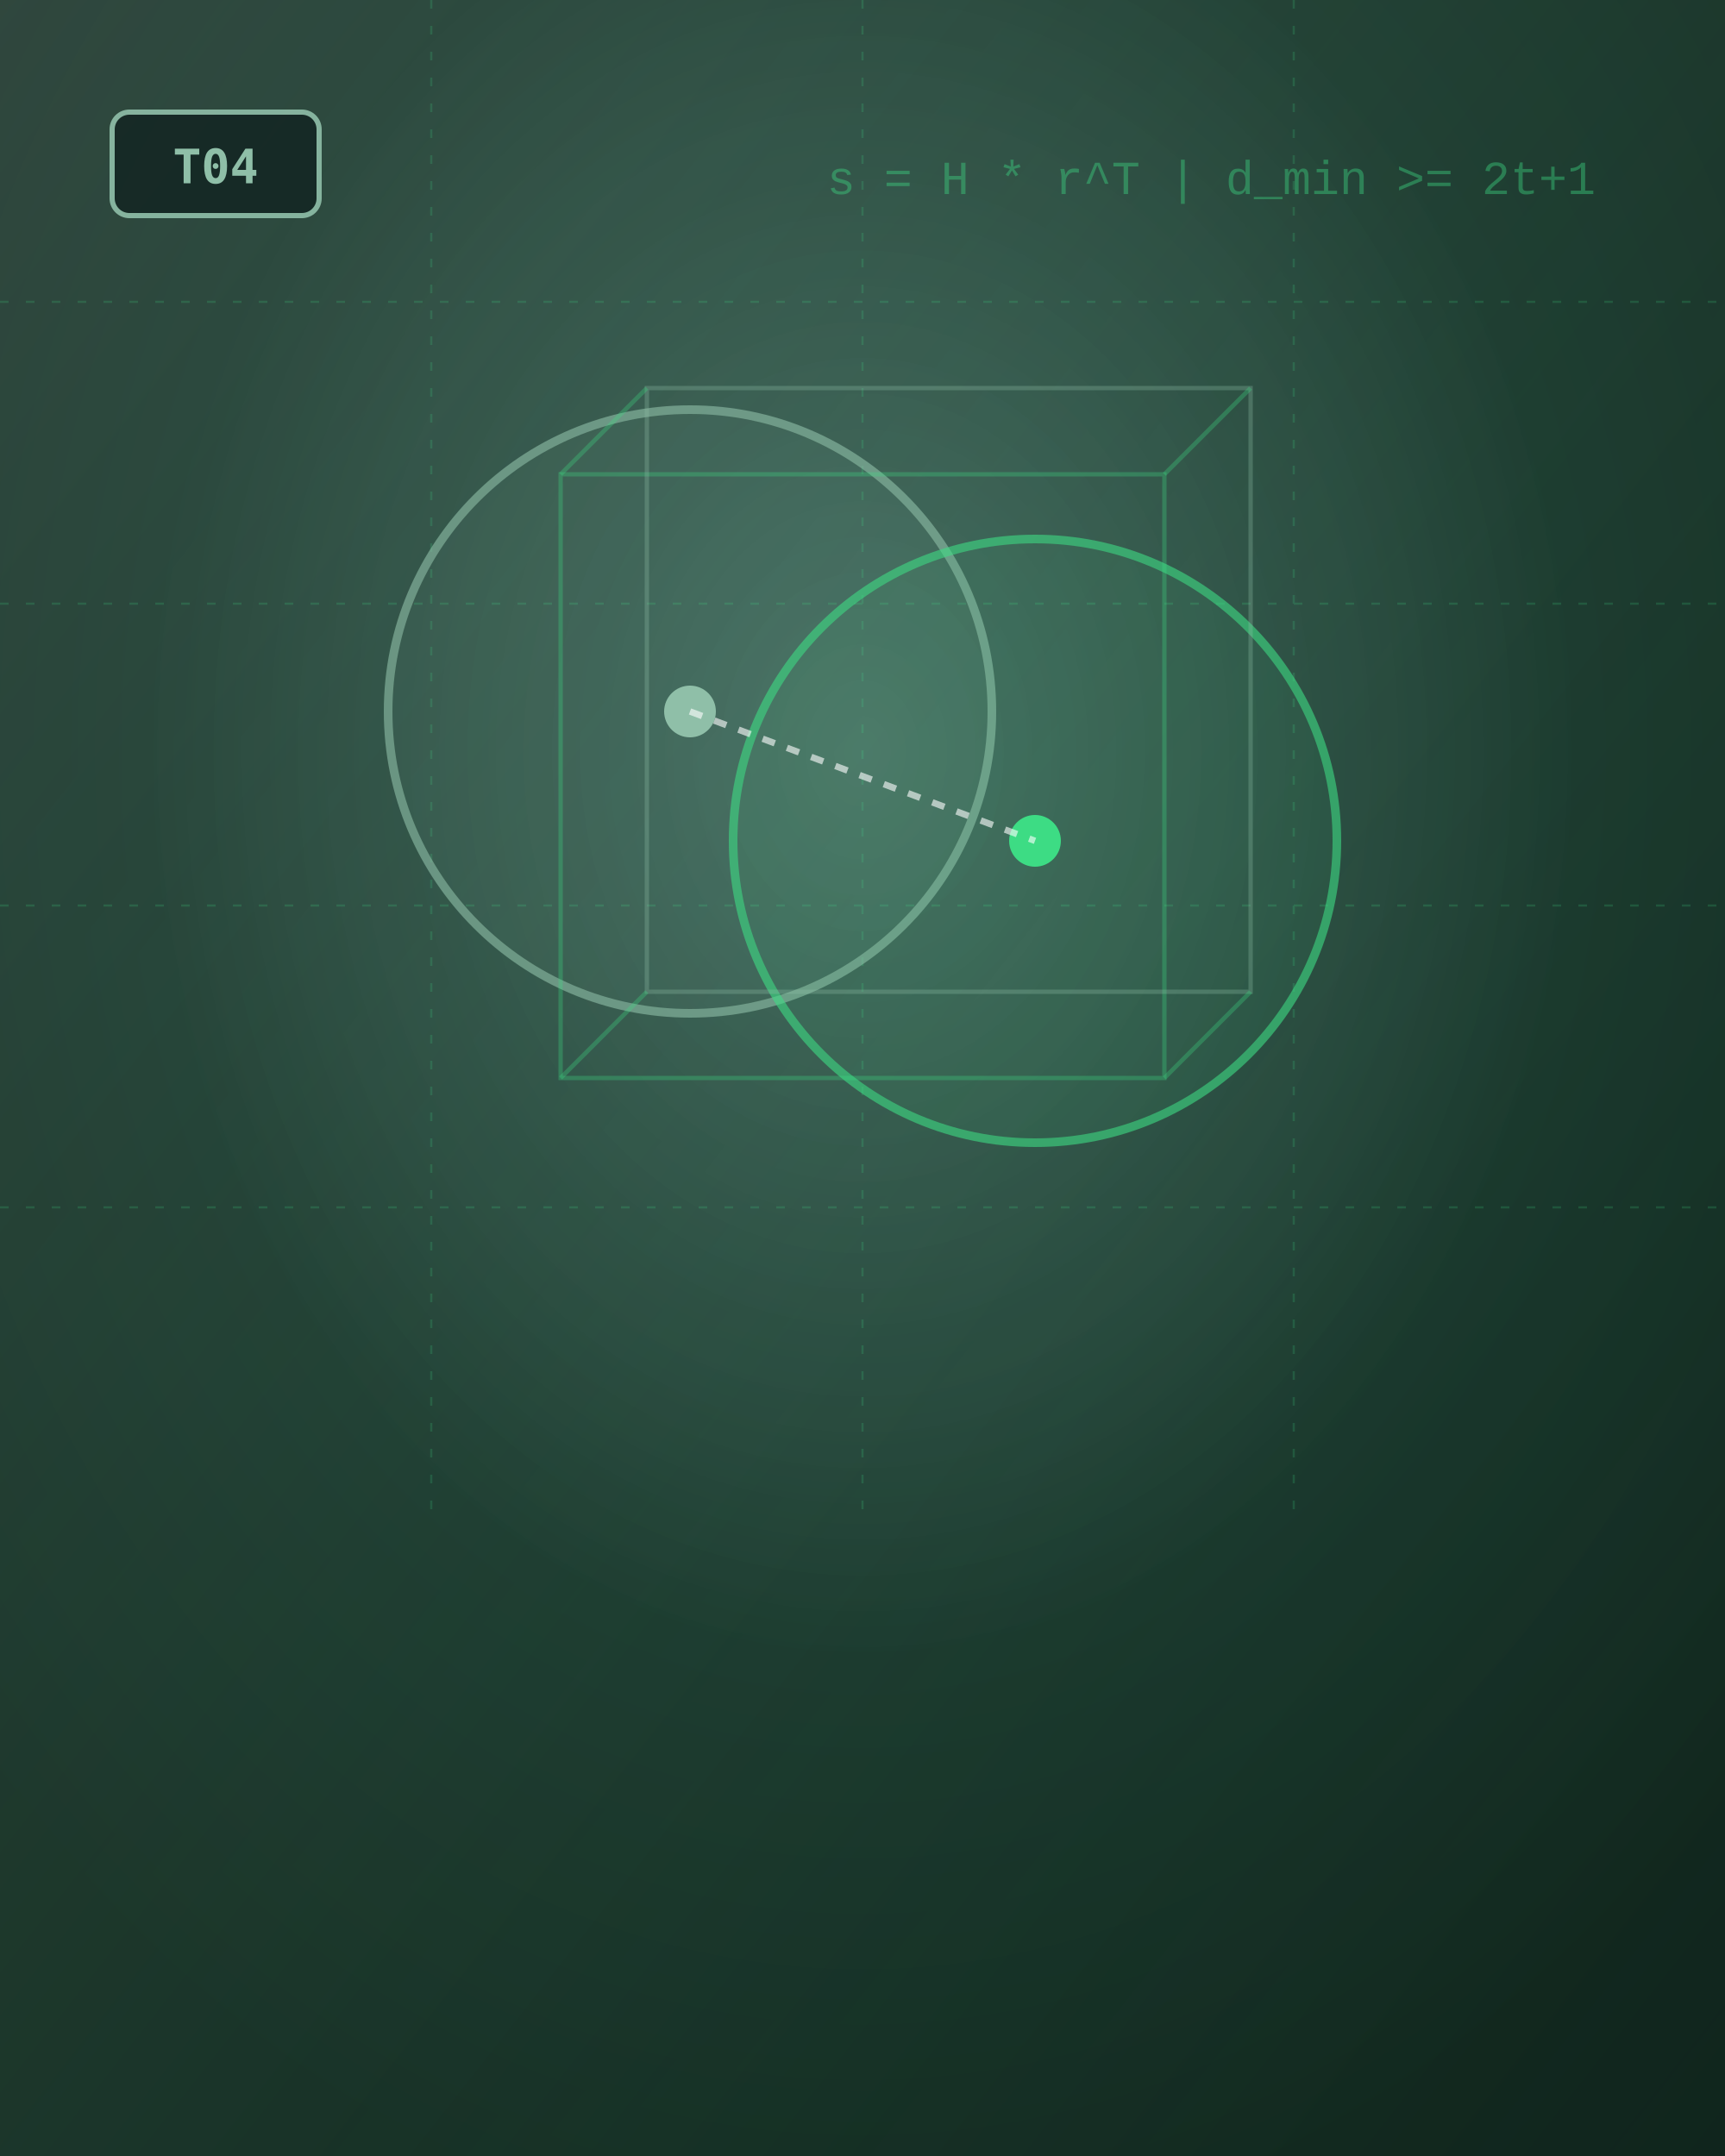
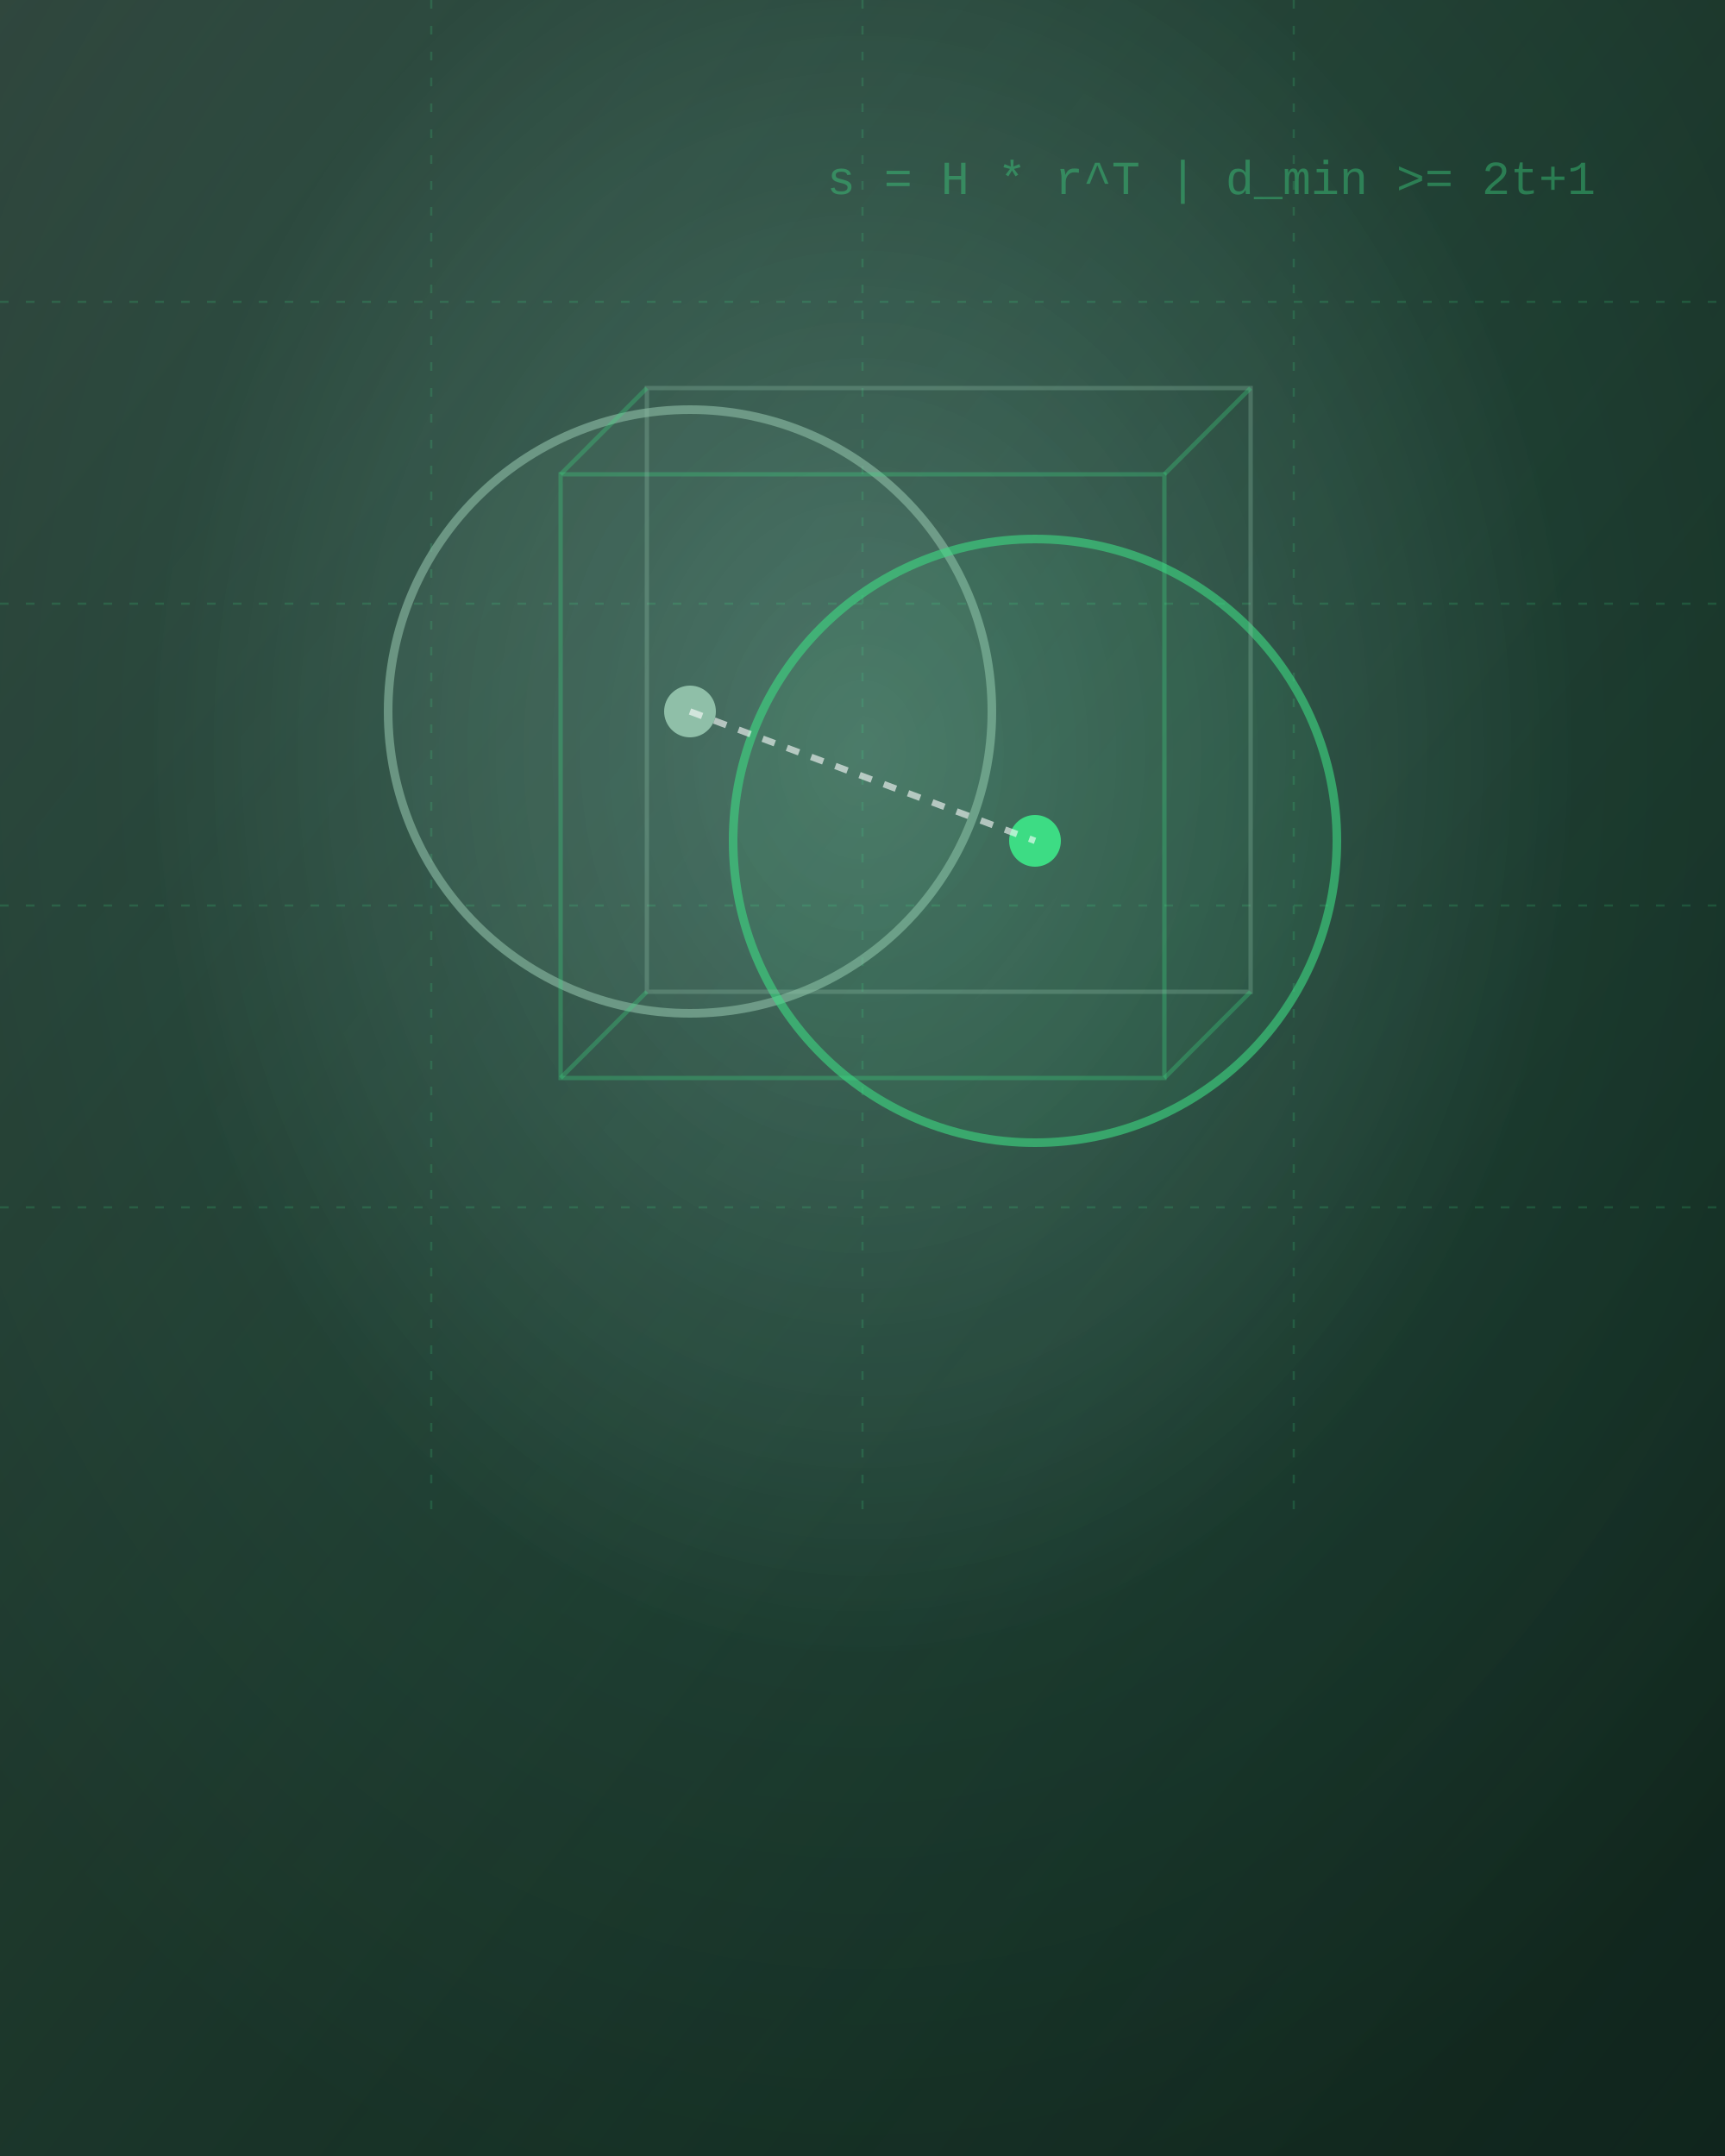
<svg xmlns="http://www.w3.org/2000/svg" width="400" height="500" viewBox="0 0 400 500" fill="none">
  <defs>
    <radialGradient id="bgGrad4" cx="50%" cy="35%" r="70%">
      <stop offset="0%" stop-color="#2C4E47" stop-opacity="0.9" />
      <stop offset="60%" stop-color="#132621" stop-opacity="1" />
      <stop offset="100%" stop-color="#0E1B17" stop-opacity="1" />
    </radialGradient>
    <linearGradient id="glowGrad4" x1="0%" y1="0%" x2="100%" y2="100%">
      <stop offset="0%" stop-color="#8FBFA8" stop-opacity="0.25" />
      <stop offset="100%" stop-color="#3ddc84" stop-opacity="0.05" />
    </linearGradient>
  </defs>
  <rect width="400" height="500" fill="url(#bgGrad4)" />
  <rect width="400" height="500" fill="url(#glowGrad4)" />
  <g stroke="#3ddc84" stroke-width="0.5" stroke-dasharray="2 4" opacity="0.18">
    <line x1="0" y1="70" x2="400" y2="70" />
    <line x1="0" y1="140" x2="400" y2="140" />
    <line x1="0" y1="210" x2="400" y2="210" />
    <line x1="0" y1="280" x2="400" y2="280" />
    <line x1="100" y1="0" x2="100" y2="350" />
    <line x1="200" y1="0" x2="200" y2="350" />
    <line x1="300" y1="0" x2="300" y2="350" />
  </g>
  <text x="370" y="45" font-family="'JetBrains Mono', 'Courier New', monospace" font-size="11" fill="#3ddc84" opacity="0.4" text-anchor="end">s = H * r^T | d_min &gt;= 2t+1</text>
-   <g transform="translate(26, 26)">
-     <rect width="48" height="24" rx="4" fill="#142723" stroke="#8FBFA8" stroke-width="1.2" opacity="0.9" />
-     <text x="24" y="16.5" font-family="'JetBrains Mono', monospace" font-size="11" font-weight="bold" fill="#8FBFA8" text-anchor="middle">T04</text>
-   </g>
  <g>
    <circle cx="160" cy="165" r="70" fill="#8FBFA8" fill-opacity="0.1" stroke="#8FBFA8" stroke-width="2" opacity="0.6" />
    <circle cx="240" cy="195" r="70" fill="#3ddc84" fill-opacity="0.1" stroke="#3ddc84" stroke-width="2" opacity="0.6" />
    <circle cx="160" cy="165" r="6" fill="#8FBFA8" />
    <circle cx="240" cy="195" r="6" fill="#3ddc84" />
    <line x1="160" y1="165" x2="240" y2="195" stroke="#ffffff" stroke-width="1.5" stroke-dasharray="3 3" opacity="0.6" />
    <rect x="130" y="110" width="140" height="140" fill="none" stroke="#3ddc84" stroke-width="1" opacity="0.3" />
    <rect x="150" y="90" width="140" height="140" fill="none" stroke="#8FBFA8" stroke-width="1" opacity="0.3" />
    <line x1="130" y1="110" x2="150" y2="90" stroke="#3ddc84" stroke-width="1" opacity="0.3" />
    <line x1="270" y1="110" x2="290" y2="90" stroke="#3ddc84" stroke-width="1" opacity="0.3" />
    <line x1="130" y1="250" x2="150" y2="230" stroke="#3ddc84" stroke-width="1" opacity="0.3" />
    <line x1="270" y1="250" x2="290" y2="230" stroke="#3ddc84" stroke-width="1" opacity="0.3" />
  </g>
</svg>
